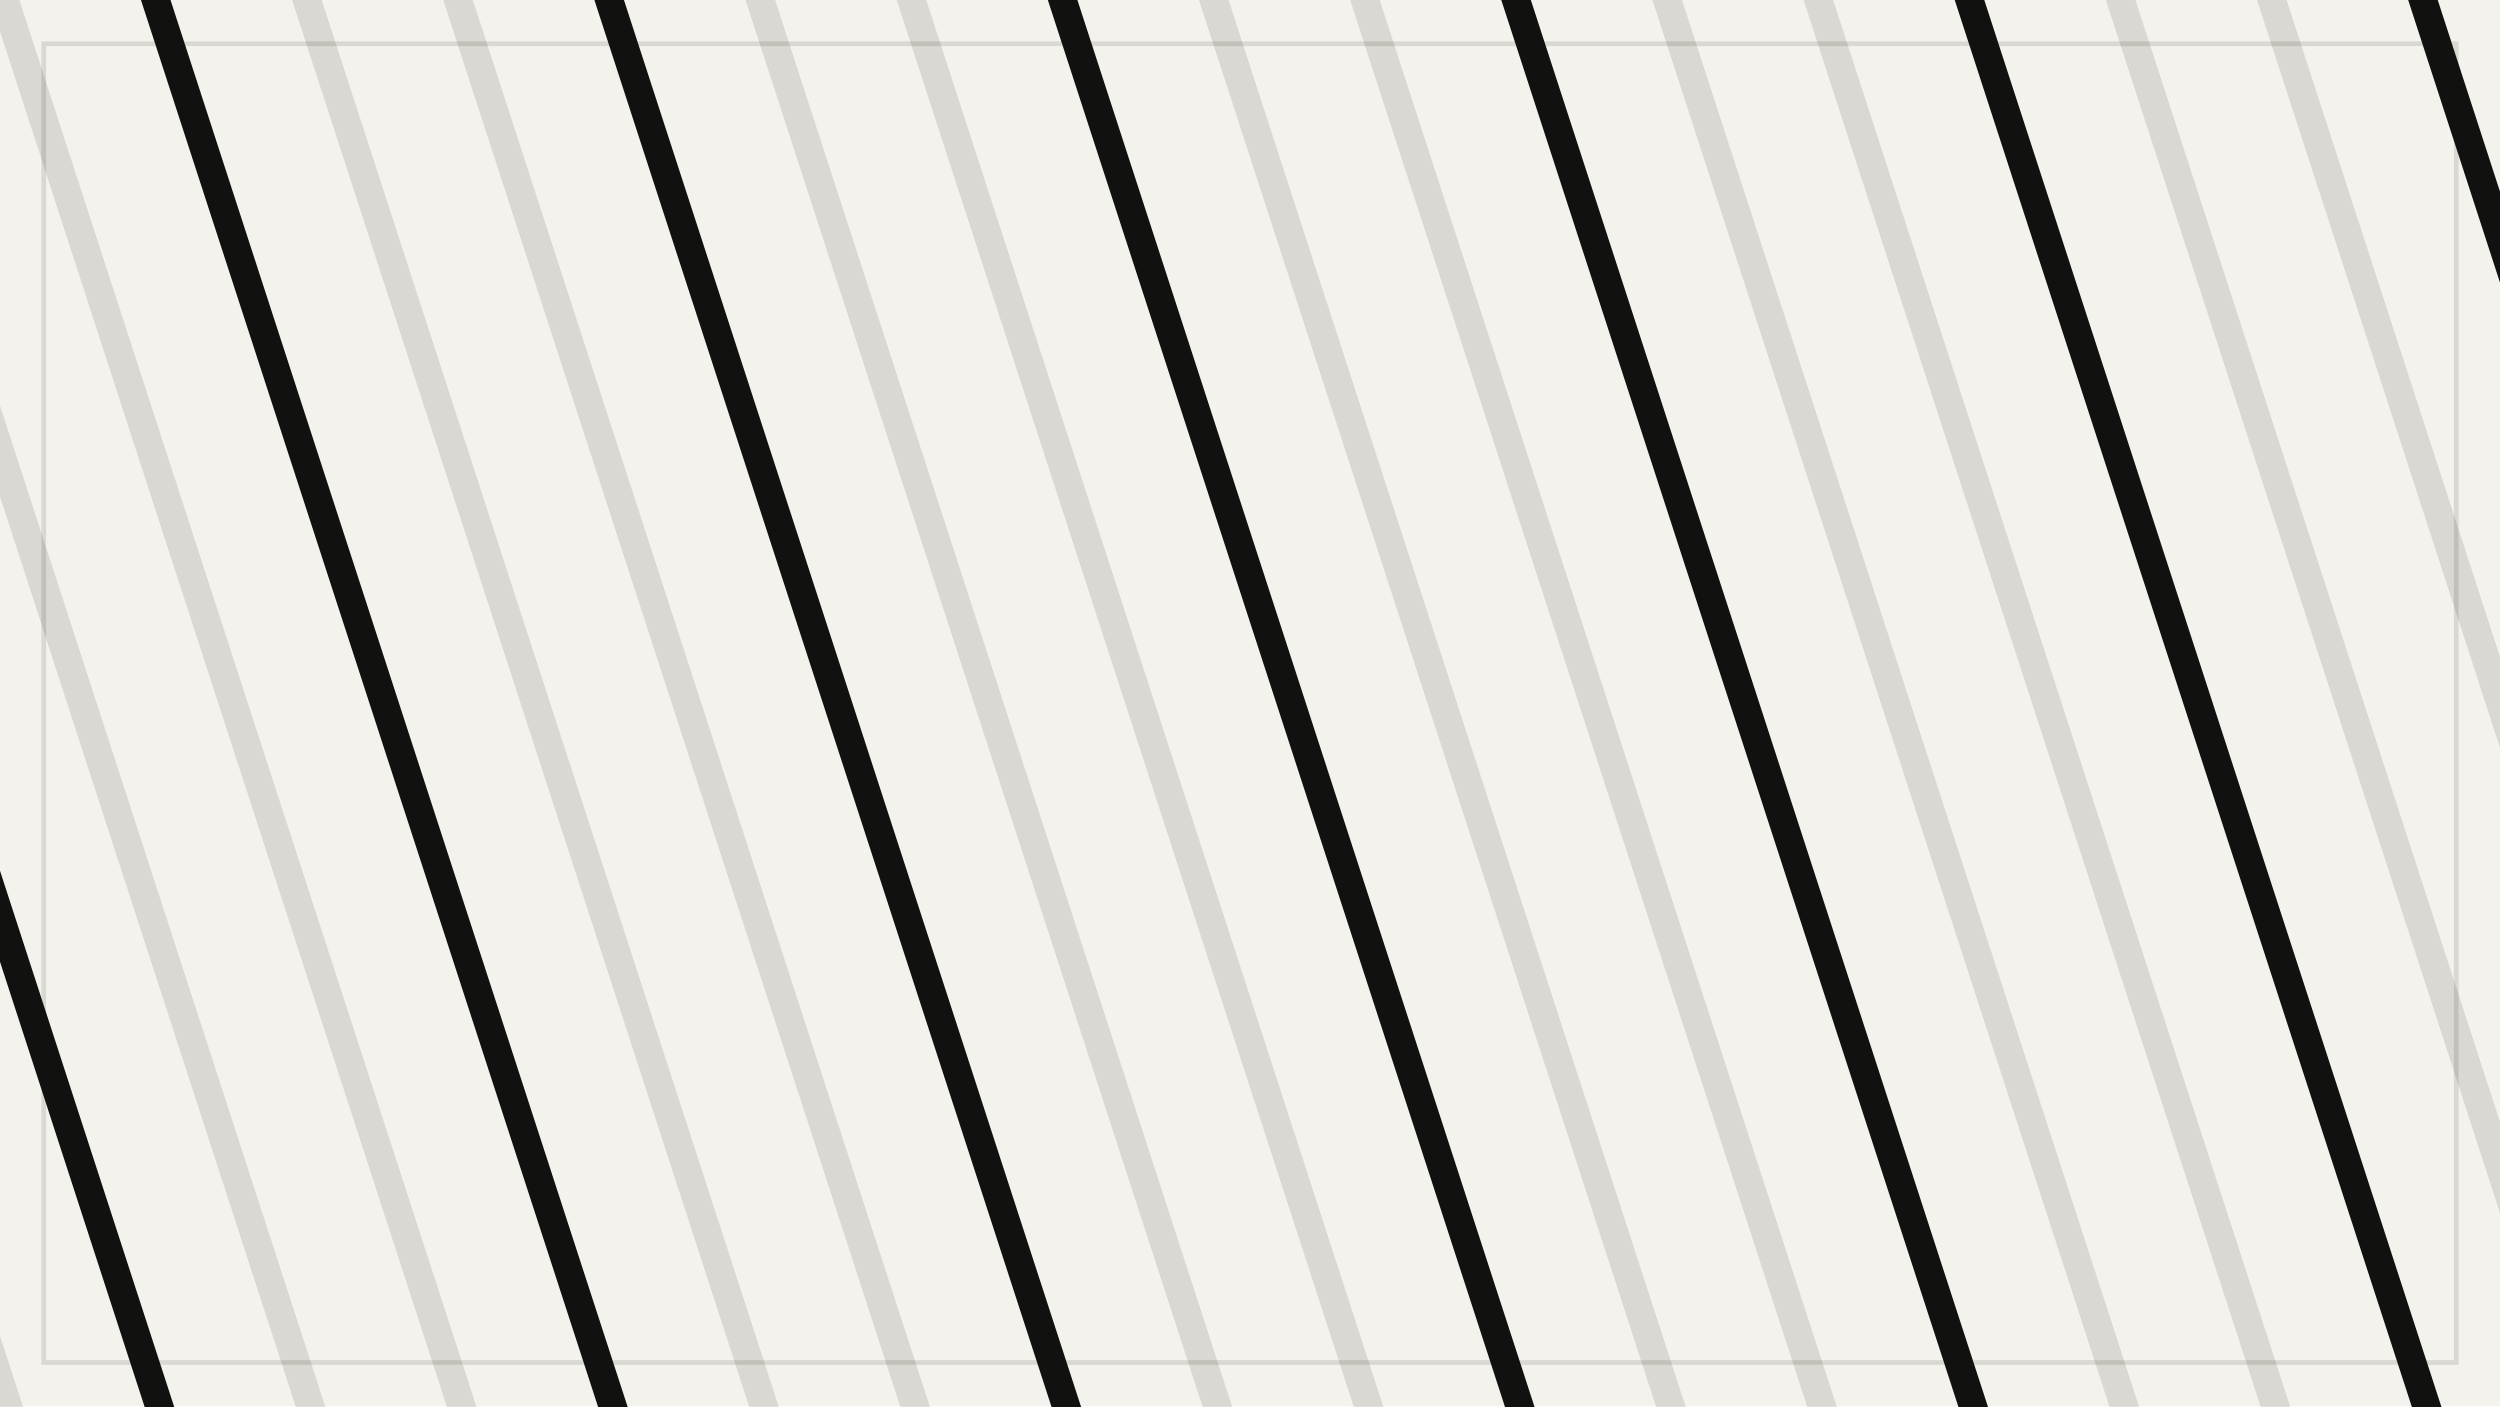
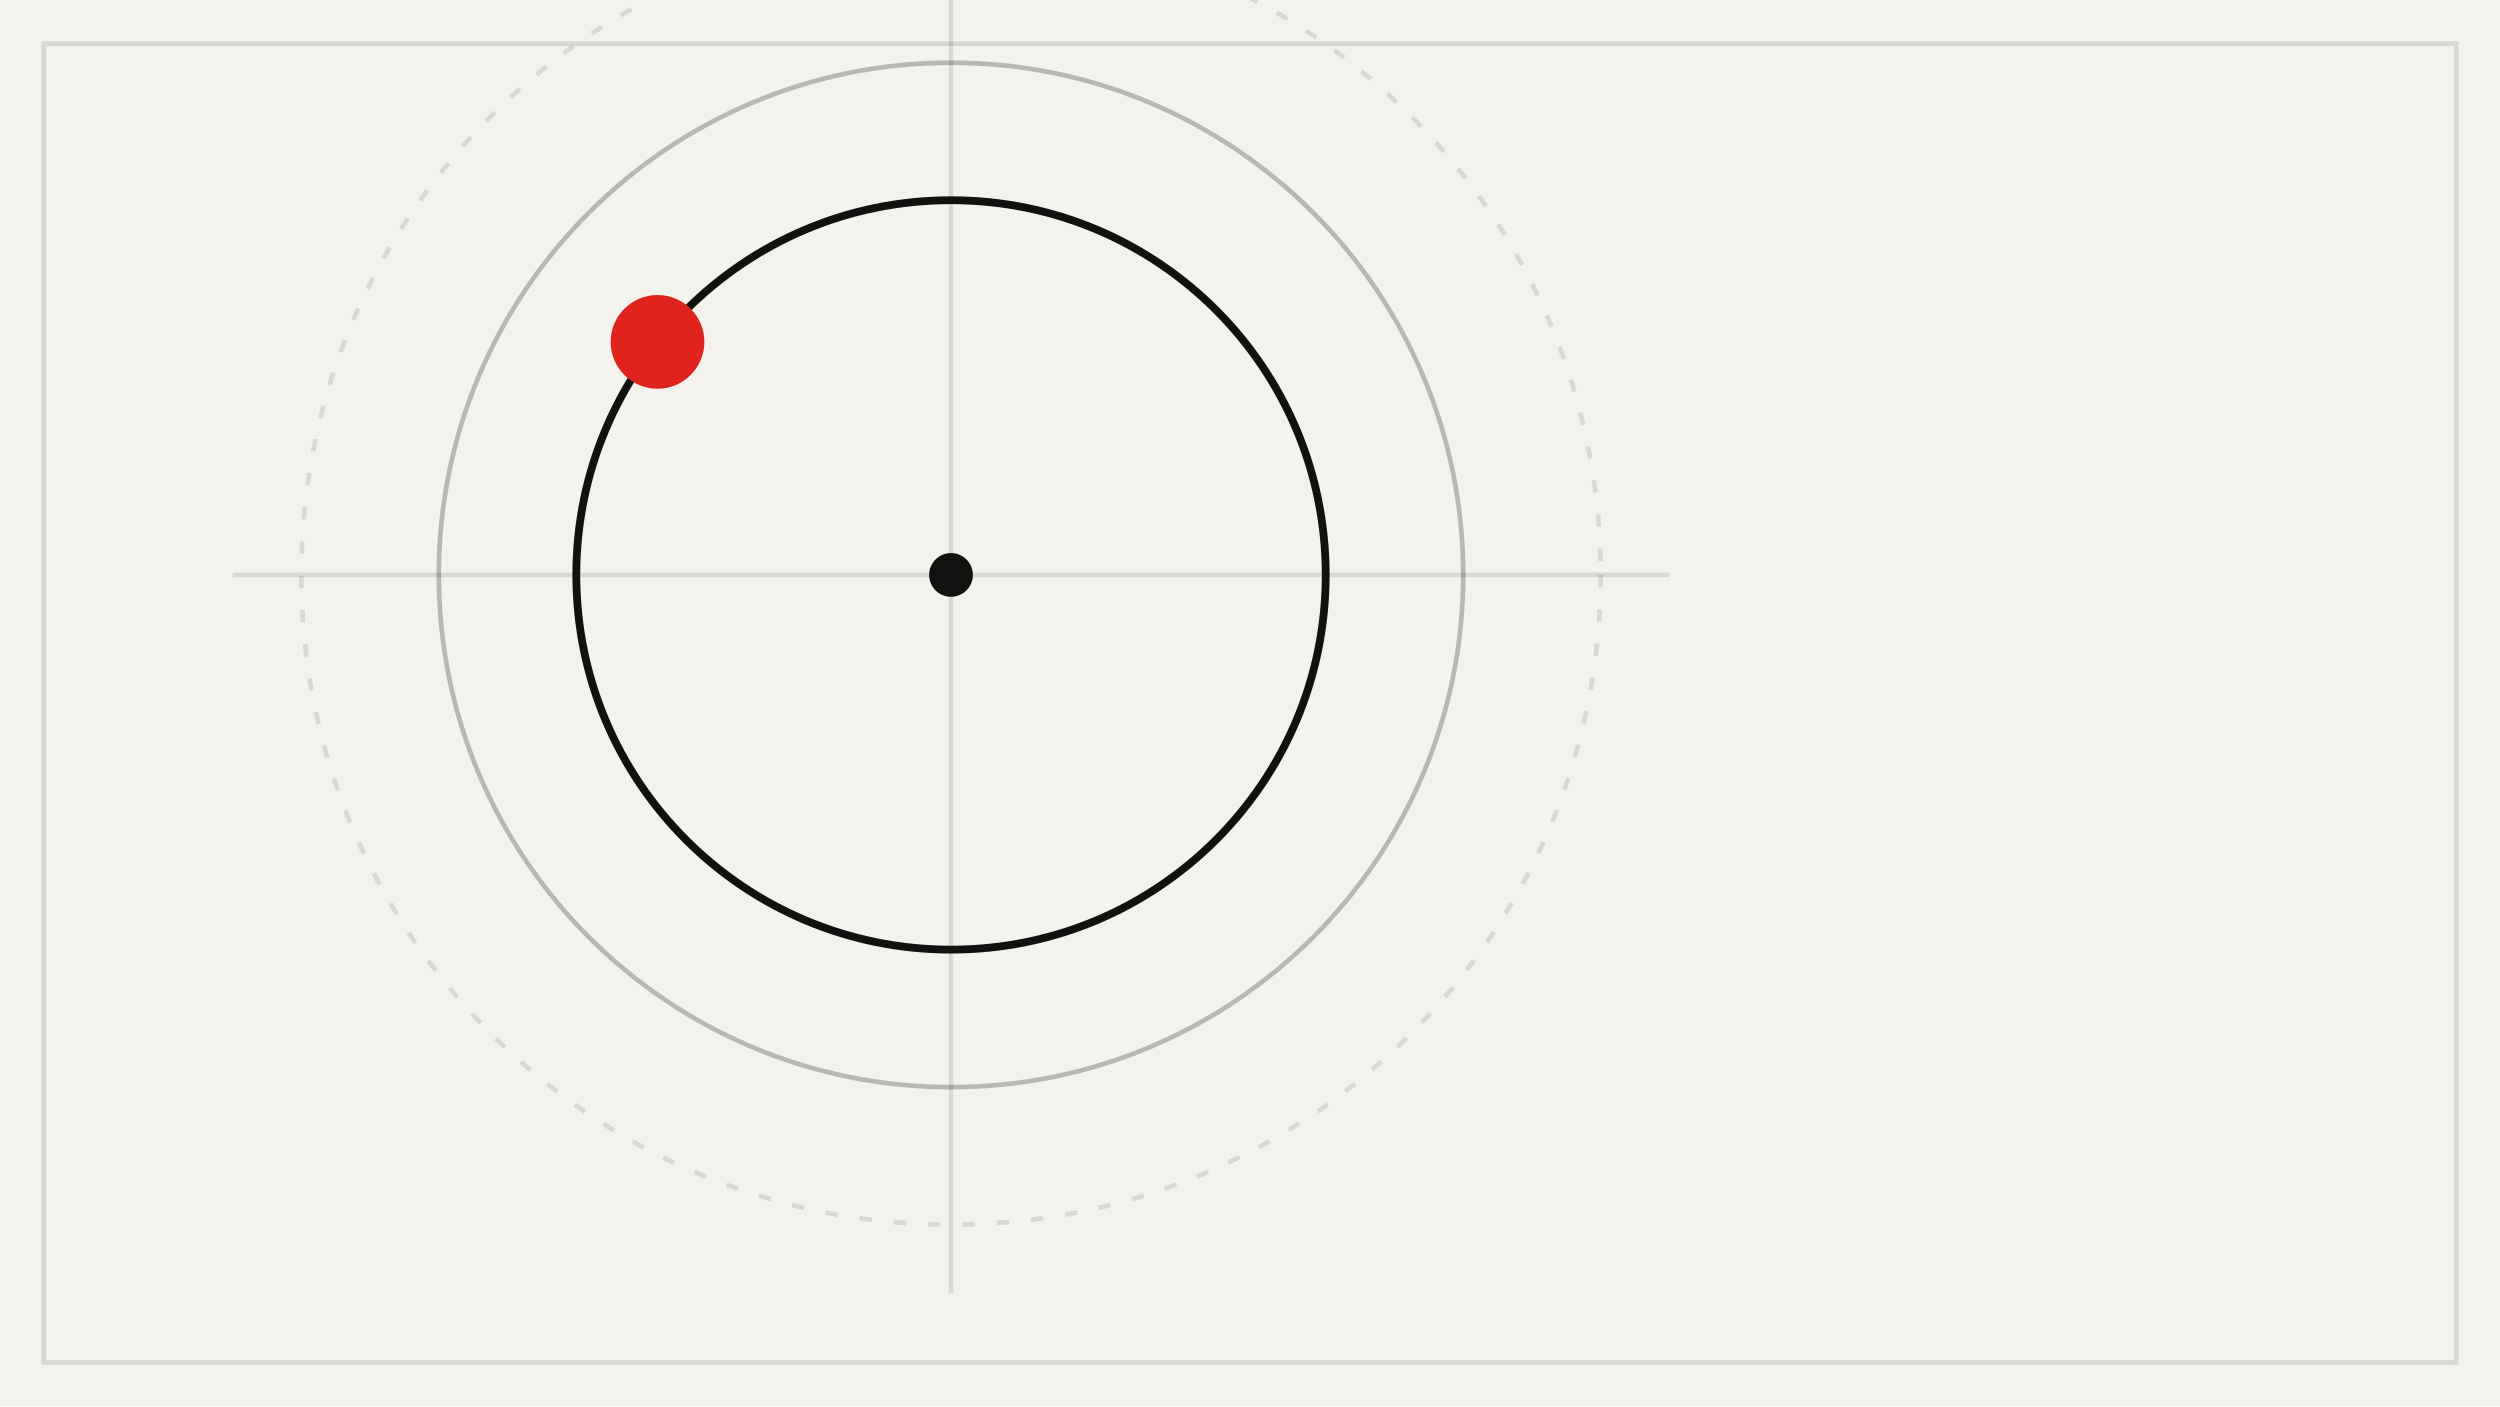
<svg xmlns="http://www.w3.org/2000/svg" width="800" height="450" viewBox="0 0 800 450">
  <rect width="800" height="450" fill="#F4F2ED" />
-   <rect x="-420" y="-260" width="9" height="1000" fill="#111110" transform="rotate(-18 400 225)" />
-   <rect x="-374" y="-260" width="9" height="1000" fill="rgba(17,17,16,.12)" transform="rotate(-18 400 225)" />
-   <rect x="-328" y="-260" width="9" height="1000" fill="rgba(17,17,16,.12)" transform="rotate(-18 400 225)" />
-   <rect x="-282" y="-260" width="9" height="1000" fill="#111110" transform="rotate(-18 400 225)" />
-   <rect x="-236" y="-260" width="9" height="1000" fill="rgba(17,17,16,.12)" transform="rotate(-18 400 225)" />
-   <rect x="-190" y="-260" width="14" height="1000" fill="#E0231D" transform="rotate(-18 400 225)" />
-   <rect x="-144" y="-260" width="9" height="1000" fill="#111110" transform="rotate(-18 400 225)" />
-   <rect x="-98" y="-260" width="9" height="1000" fill="rgba(17,17,16,.12)" transform="rotate(-18 400 225)" />
-   <rect x="-52" y="-260" width="9" height="1000" fill="rgba(17,17,16,.12)" transform="rotate(-18 400 225)" />
-   <rect x="-6" y="-260" width="9" height="1000" fill="#111110" transform="rotate(-18 400 225)" />
-   <rect x="40" y="-260" width="9" height="1000" fill="rgba(17,17,16,.12)" transform="rotate(-18 400 225)" />
-   <rect x="86" y="-260" width="9" height="1000" fill="rgba(17,17,16,.12)" transform="rotate(-18 400 225)" />
-   <rect x="132" y="-260" width="9" height="1000" fill="#111110" transform="rotate(-18 400 225)" />
-   <rect x="178" y="-260" width="9" height="1000" fill="rgba(17,17,16,.12)" transform="rotate(-18 400 225)" />
-   <rect x="224" y="-260" width="9" height="1000" fill="rgba(17,17,16,.12)" transform="rotate(-18 400 225)" />
-   <rect x="270" y="-260" width="9" height="1000" fill="#111110" transform="rotate(-18 400 225)" />
-   <rect x="316" y="-260" width="9" height="1000" fill="rgba(17,17,16,.12)" transform="rotate(-18 400 225)" />
-   <rect x="362" y="-260" width="9" height="1000" fill="rgba(17,17,16,.12)" transform="rotate(-18 400 225)" />
-   <rect x="408" y="-260" width="9" height="1000" fill="#111110" transform="rotate(-18 400 225)" />
-   <rect x="454" y="-260" width="9" height="1000" fill="rgba(17,17,16,.12)" transform="rotate(-18 400 225)" />
-   <rect x="500" y="-260" width="9" height="1000" fill="rgba(17,17,16,.12)" transform="rotate(-18 400 225)" />
-   <rect x="546" y="-260" width="9" height="1000" fill="#111110" transform="rotate(-18 400 225)" />
-   <rect x="592" y="-260" width="9" height="1000" fill="rgba(17,17,16,.12)" transform="rotate(-18 400 225)" />
-   <rect x="638" y="-260" width="9" height="1000" fill="rgba(17,17,16,.12)" transform="rotate(-18 400 225)" />
-   <rect x="684" y="-260" width="9" height="1000" fill="#111110" transform="rotate(-18 400 225)" />
-   <rect x="730" y="-260" width="9" height="1000" fill="rgba(17,17,16,.12)" transform="rotate(-18 400 225)" />
-   <rect x="776" y="-260" width="9" height="1000" fill="rgba(17,17,16,.12)" transform="rotate(-18 400 225)" />
-   <rect x="822" y="-260" width="9" height="1000" fill="#111110" transform="rotate(-18 400 225)" />
-   <rect x="868" y="-260" width="9" height="1000" fill="rgba(17,17,16,.12)" transform="rotate(-18 400 225)" />
-   <rect x="914" y="-260" width="9" height="1000" fill="rgba(17,17,16,.12)" transform="rotate(-18 400 225)" />
-   <rect x="960" y="-260" width="9" height="1000" fill="#111110" transform="rotate(-18 400 225)" />
-   <rect x="1006" y="-260" width="9" height="1000" fill="rgba(17,17,16,.12)" transform="rotate(-18 400 225)" />
-   <rect x="1052" y="-260" width="9" height="1000" fill="rgba(17,17,16,.12)" transform="rotate(-18 400 225)" />
-   <rect x="1098" y="-260" width="9" height="1000" fill="#111110" transform="rotate(-18 400 225)" />
-   <rect x="1144" y="-260" width="9" height="1000" fill="rgba(17,17,16,.12)" transform="rotate(-18 400 225)" />
-   <rect x="1190" y="-260" width="9" height="1000" fill="rgba(17,17,16,.12)" transform="rotate(-18 400 225)" />
-   <rect x="1236" y="-260" width="9" height="1000" fill="#111110" transform="rotate(-18 400 225)" />
-   <rect x="1282" y="-260" width="9" height="1000" fill="rgba(17,17,16,.12)" transform="rotate(-18 400 225)" />
-   <rect x="1328" y="-260" width="9" height="1000" fill="rgba(17,17,16,.12)" transform="rotate(-18 400 225)" />
-   <rect x="1374" y="-260" width="9" height="1000" fill="#111110" transform="rotate(-18 400 225)" />
+   <circle cx="304.325" cy="183.976" r="119.905" fill="none" stroke="#111110" stroke-width="2.5" />
+   <circle cx="304.325" cy="183.976" r="163.905" fill="none" stroke="rgba(17,17,16,.26)" stroke-width="1.5" />
+   <circle cx="304.325" cy="183.976" r="207.905" fill="none" stroke="rgba(17,17,16,.12)" stroke-width="1.5" stroke-dasharray="4 7" />
+   <line x1="74.42" y1="183.976" x2="534.23" y2="183.976" stroke="rgba(17,17,16,.12)" stroke-width="1.5" />
+   <line x1="304.325" y1="-45.929" x2="304.325" y2="413.881" stroke="rgba(17,17,16,.12)" stroke-width="1.5" />
+   <circle cx="304.325" cy="183.976" r="7" fill="#111110" />
+   <circle cx="210.4" cy="109.4" r="15" fill="#E0231D" />
  <rect x="14" y="14" width="772" height="422" fill="none" stroke="rgba(17,17,16,.12)" stroke-width="1.5" />
</svg>
